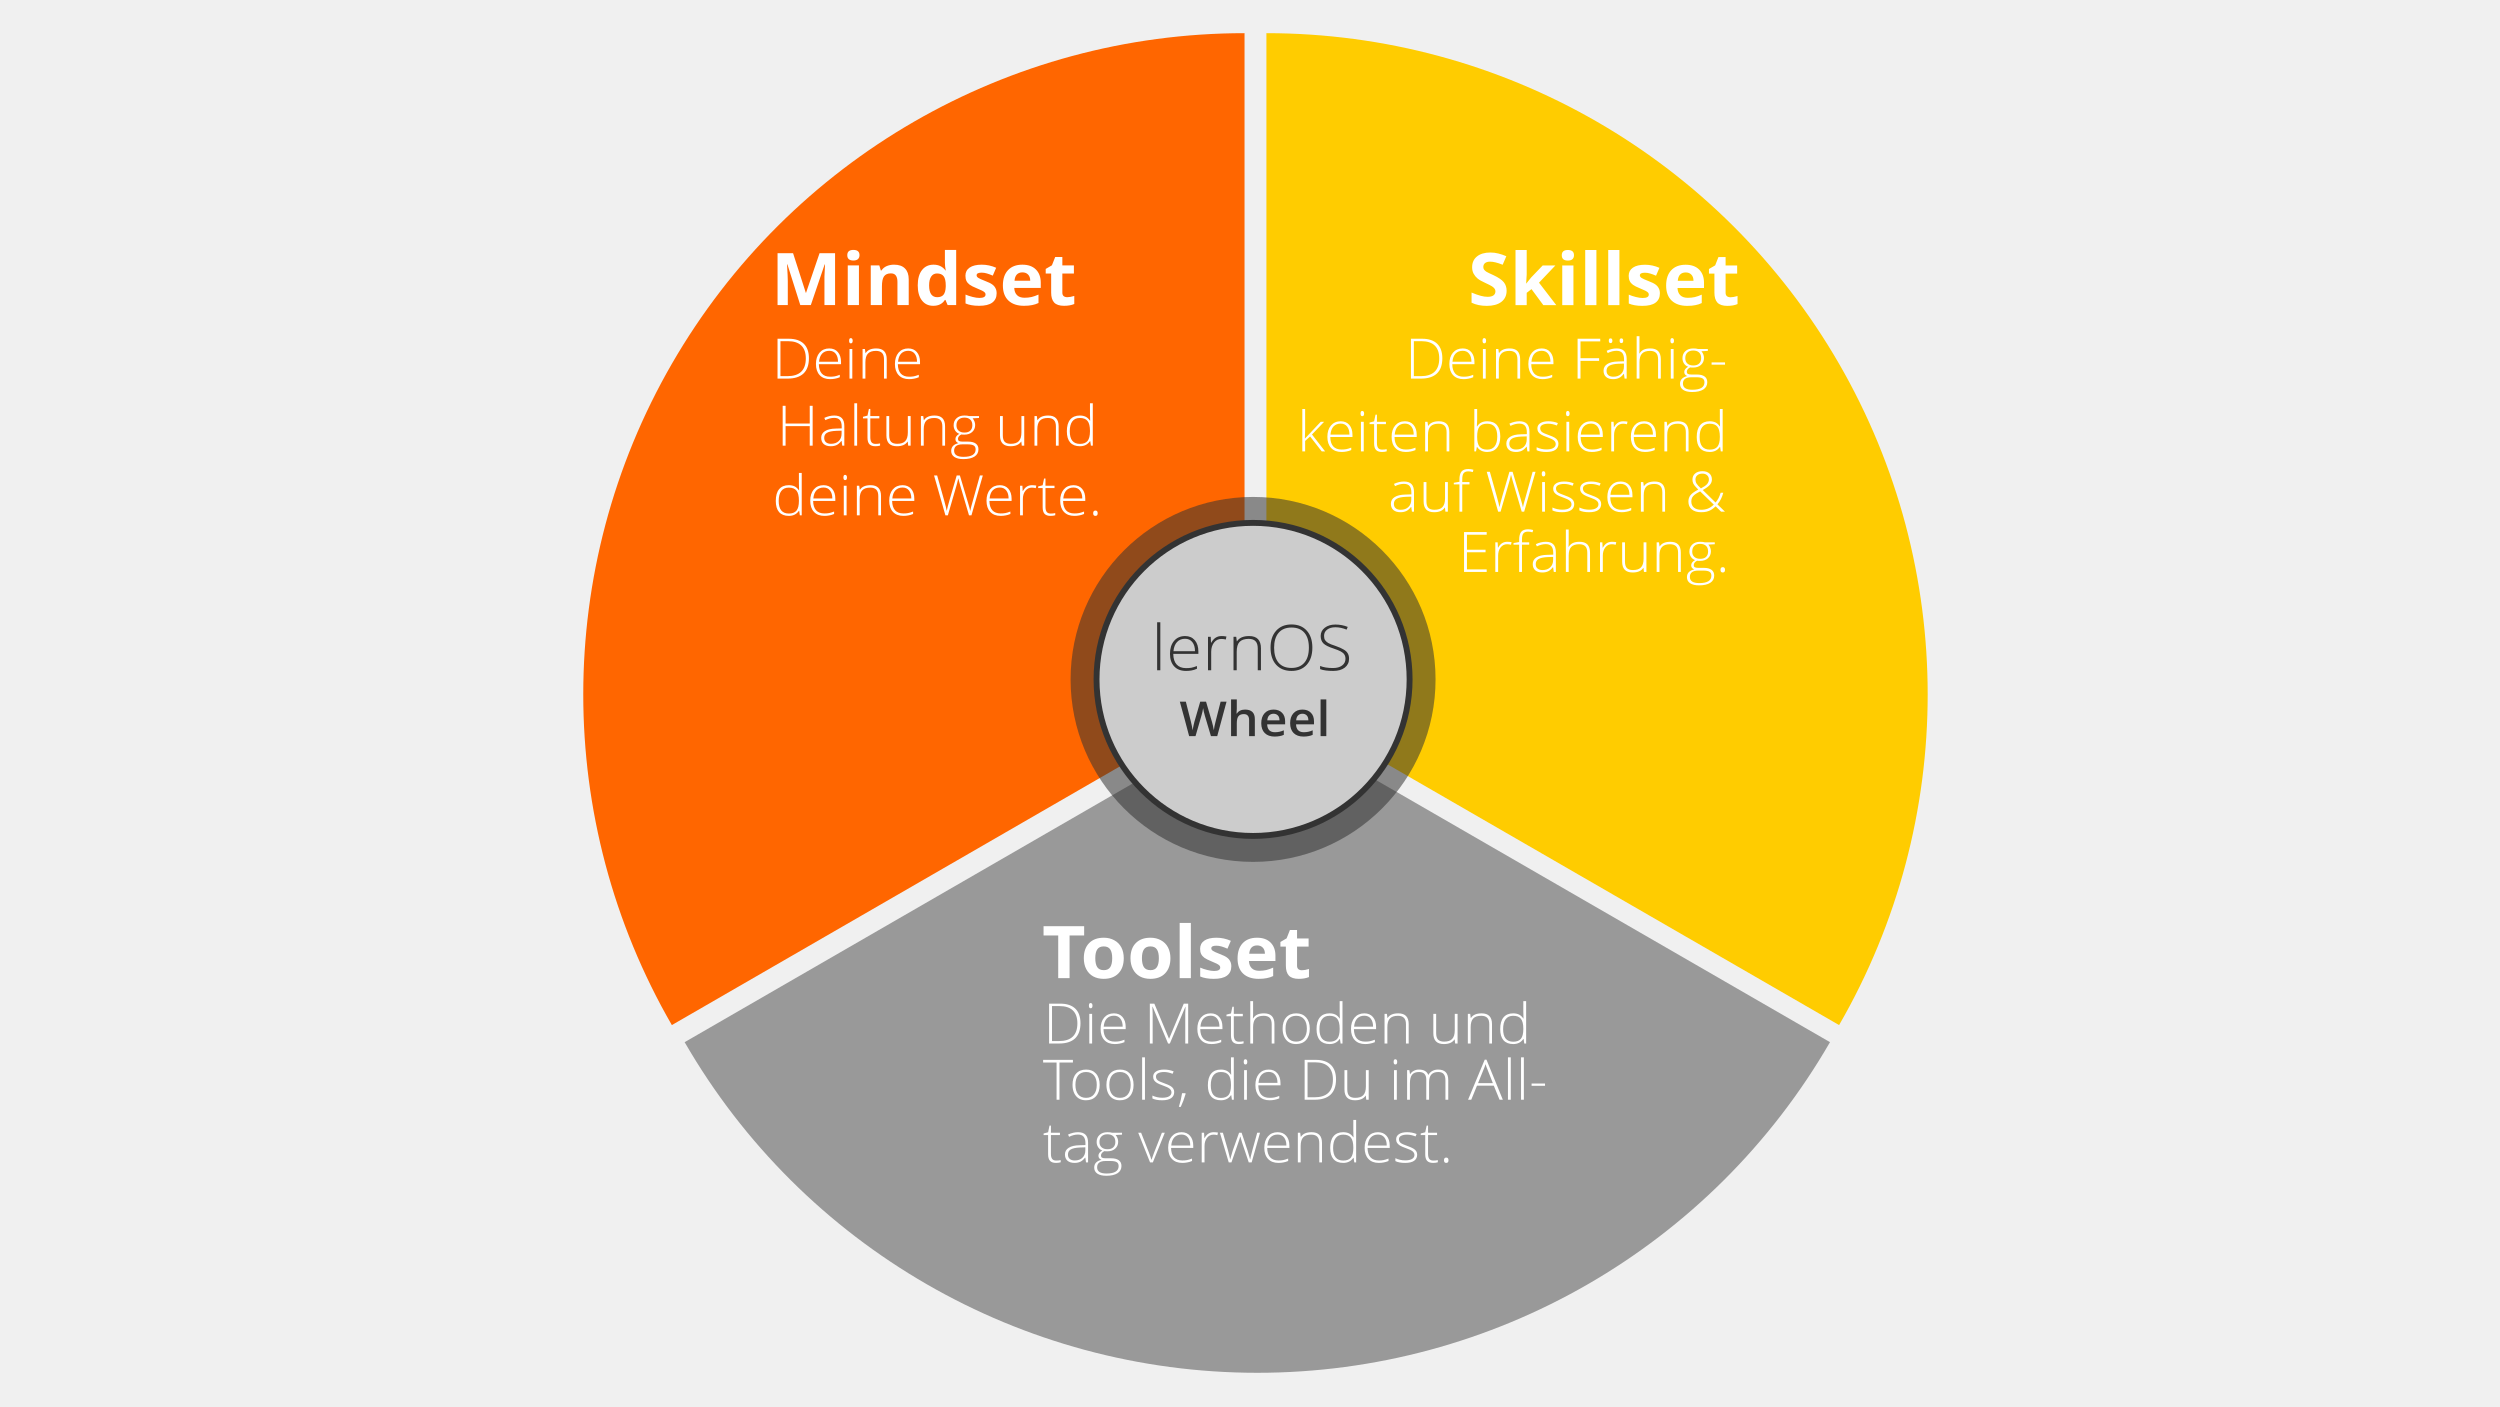
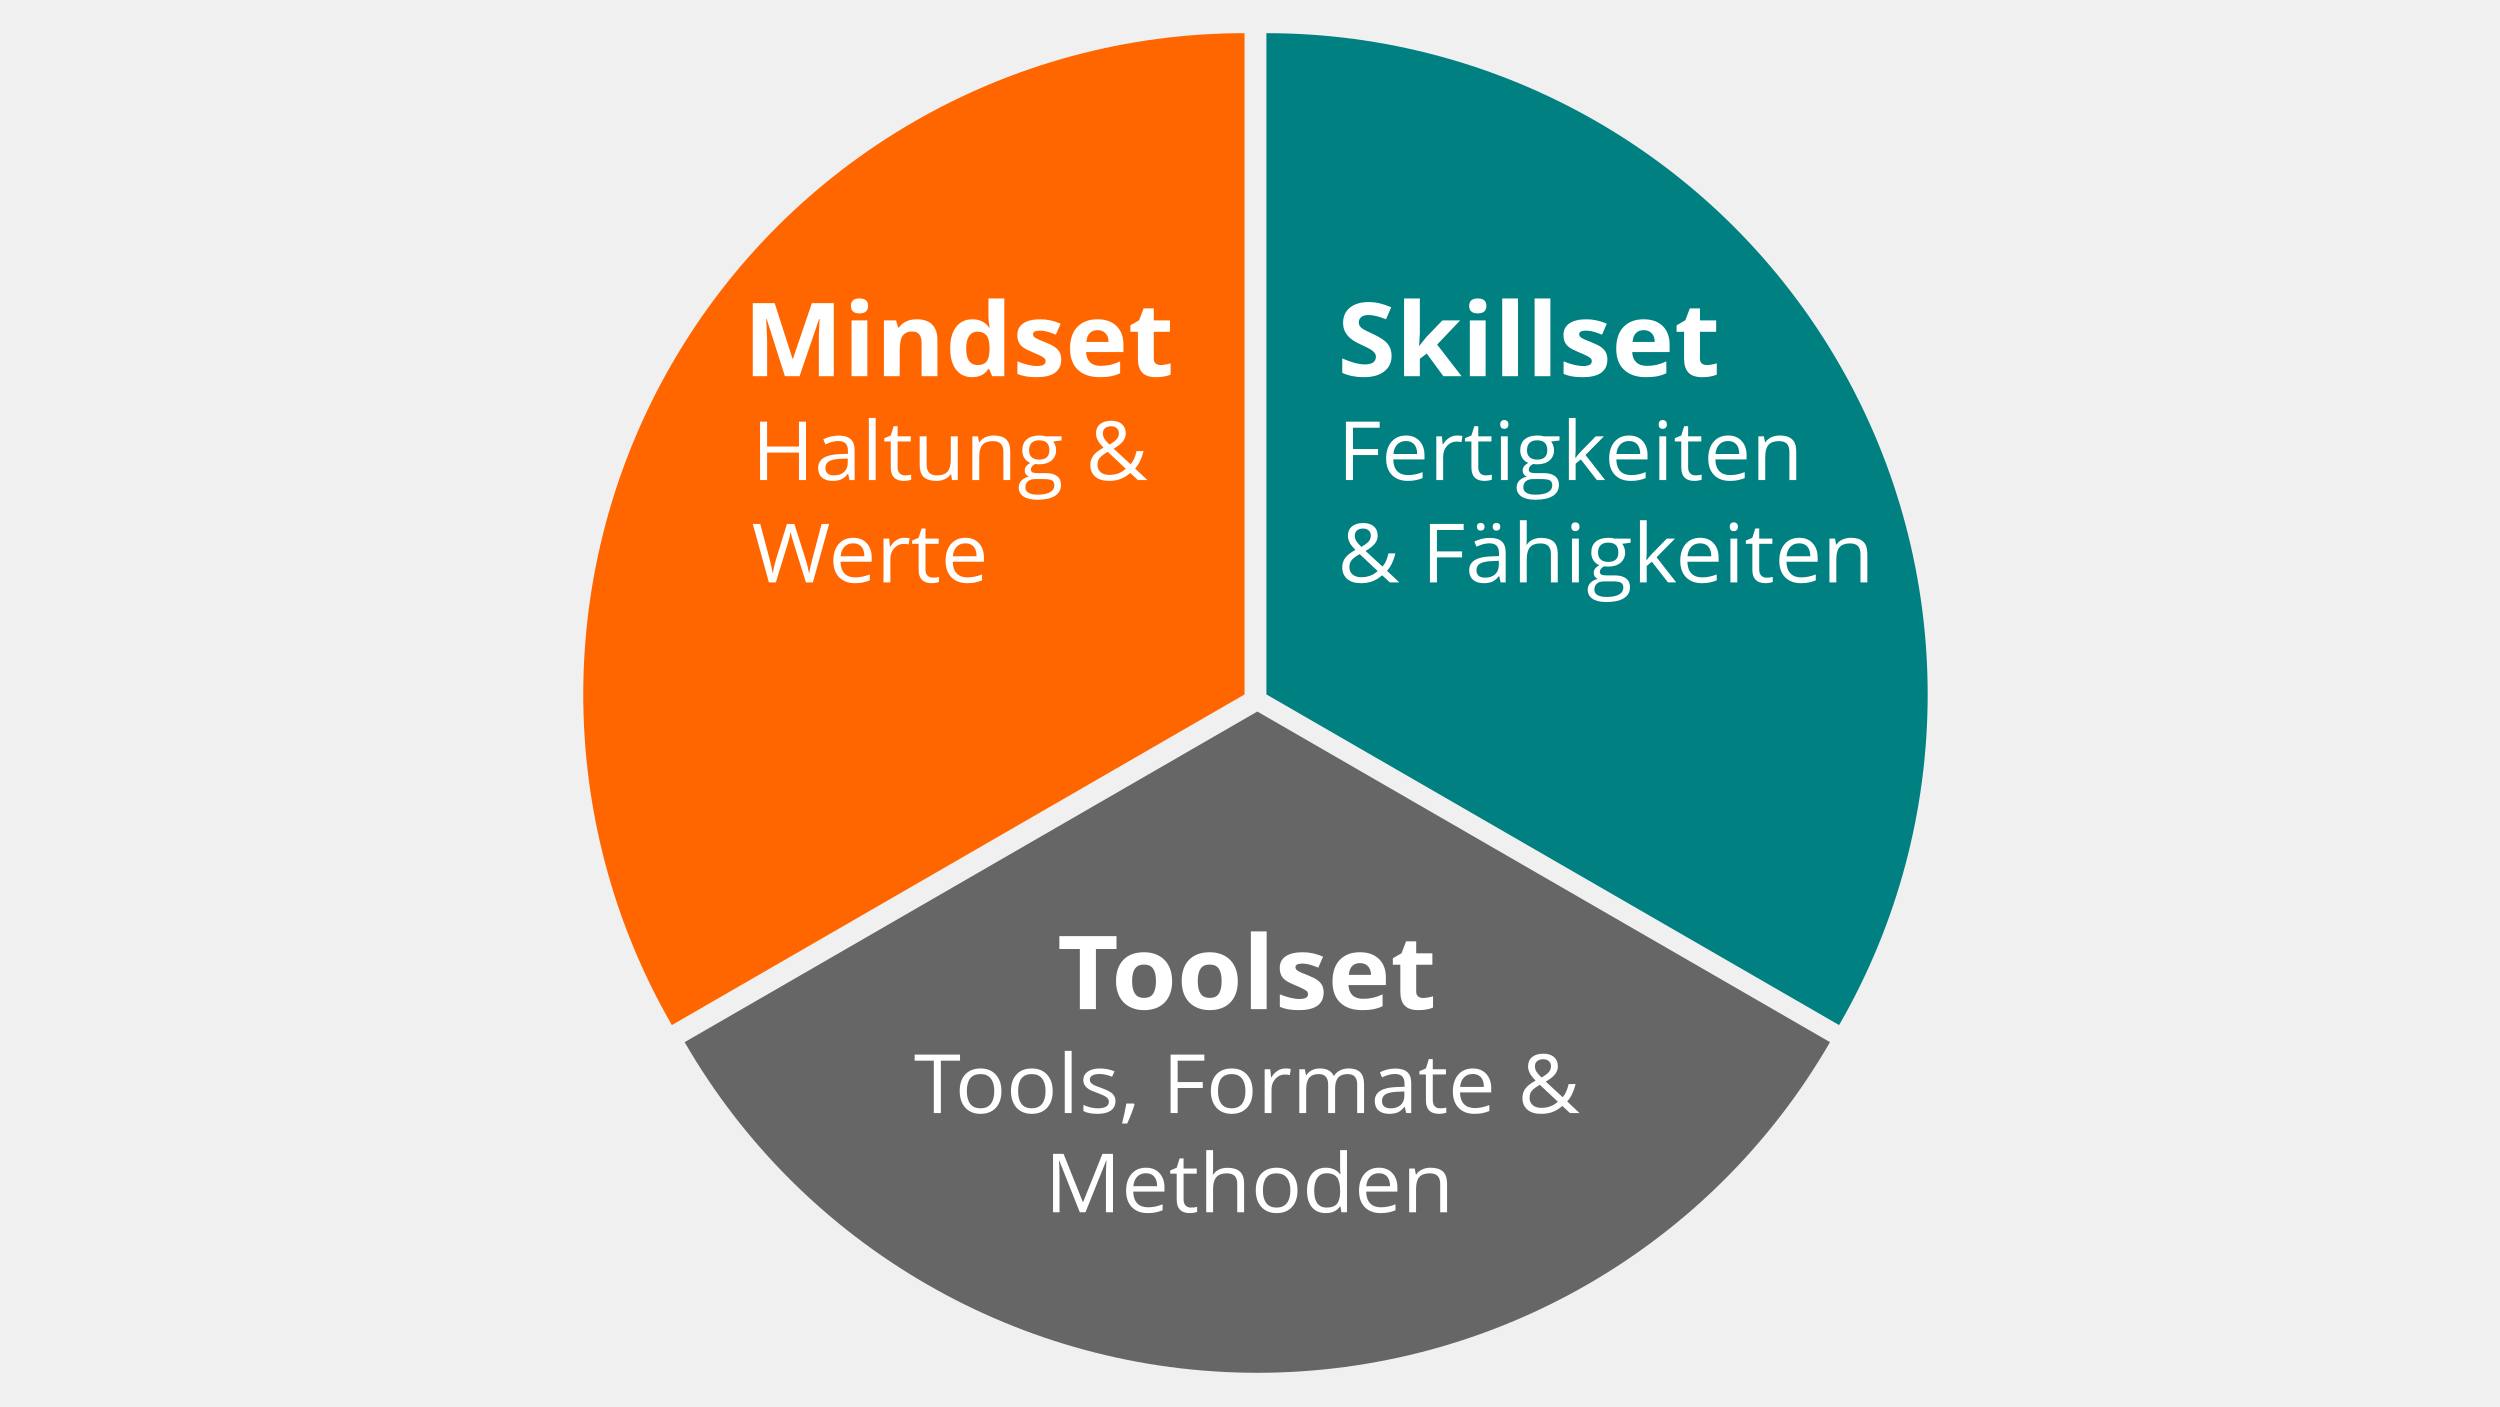
<svg xmlns="http://www.w3.org/2000/svg" width="1600" height="900" viewBox="0 0 423.333 238.125" version="1.1" id="svg311">
  <defs id="defs305">
    <marker orient="auto" refY="0.0" refX="0.0" id="DiamondLend" style="overflow:visible">
      <path id="path3225" d="M 0,-7.071 L -7.071,0 L 0,7.071 L 7.071,0 L 0,-7.071 z " style="fill-rule:evenodd;stroke:#000000;stroke-width:1pt;stroke-opacity:1;fill:#000000;fill-opacity:1" transform="scale(0.8) translate(-7,0)" />
    </marker>
    <marker orient="auto" refY="0.0" refX="0.0" id="marker3402" style="overflow:visible;">
      <path id="path3400" style="fill-rule:evenodd;stroke-width:0.625;stroke-linejoin:round;stroke:#000000;stroke-opacity:1;fill:#000000;fill-opacity:1" d="M 8.719,4.034 L -2.207,0.016 L 8.719,-4.002 C 6.973,-1.63 6.983,1.616 8.719,4.034 z " transform="scale(1.1) rotate(180) translate(1,0)" />
    </marker>
    <marker orient="auto" refY="0.0" refX="0.0" id="Arrow1Lstart" style="overflow:visible">
      <path id="path3128" d="M 0.0,0.0 L 5.0,-5.0 L -12.5,0.0 L 5.0,5.0 L 0.0,0.0 z " style="fill-rule:evenodd;stroke:#000000;stroke-width:1pt;stroke-opacity:1;fill:#000000;fill-opacity:1" transform="scale(0.8) translate(12.5,0)" />
    </marker>
    <marker orient="auto" refY="0.0" refX="0.0" id="Arrow1Lend" style="overflow:visible;">
      <path id="path3131" d="M 0.0,0.0 L 5.0,-5.0 L -12.5,0.0 L 5.0,5.0 L 0.0,0.0 z " style="fill-rule:evenodd;stroke:#000000;stroke-width:1pt;stroke-opacity:1;fill:#000000;fill-opacity:1" transform="scale(0.8) rotate(180) translate(12.5,0)" />
    </marker>
    <marker orient="auto" refY="0.0" refX="0.0" id="Arrow2Lstart" style="overflow:visible">
      <path id="path3146" style="fill-rule:evenodd;stroke-width:0.625;stroke-linejoin:round;stroke:#000000;stroke-opacity:1;fill:#000000;fill-opacity:1" d="M 8.719,4.034 L -2.207,0.016 L 8.719,-4.002 C 6.973,-1.63 6.983,1.616 8.719,4.034 z " transform="scale(1.1) translate(1,0)" />
    </marker>
    <marker orient="auto" refY="0.0" refX="0.0" id="Arrow2Lend" style="overflow:visible;">
      <path id="path3149" style="fill-rule:evenodd;stroke-width:0.625;stroke-linejoin:round;stroke:#000000;stroke-opacity:1;fill:#000000;fill-opacity:1" d="M 8.719,4.034 L -2.207,0.016 L 8.719,-4.002 C 6.973,-1.63 6.983,1.616 8.719,4.034 z " transform="scale(1.1) rotate(180) translate(1,0)" />
    </marker>
  </defs>
  <g id="layer1" transform="translate(0,-58.87497)">
-     <path style="opacity:1;fill:#999999;fill-opacity:1;stroke:none;stroke-width:0.285;stroke-linecap:butt;stroke-miterlimit:4;stroke-dasharray:none;stroke-dashoffset:0;stroke-opacity:1;paint-order:normal" id="path1348-9-6" d="M 309.878,235.348 A 111.976,111.976 0 0 1 212.904,291.335 111.976,111.976 0 0 1 115.931,235.348 l 96.974,-55.988 z" />
-     <path style="opacity:1;fill:#ffcc00;fill-opacity:1;stroke:none;stroke-width:0.285;stroke-linecap:butt;stroke-miterlimit:4;stroke-dasharray:none;stroke-dashoffset:0;stroke-opacity:1;paint-order:normal" id="path1348-9" d="m 214.445,64.491 a 111.976,111.976 0 0 1 96.974,55.988 111.976,111.976 0 0 1 0,111.976 l -96.974,-55.988 z" />
+     <path style="opacity:1;fill:#666666;fill-opacity:1;stroke:none;stroke-width:0.285;stroke-linecap:butt;stroke-miterlimit:4;stroke-dasharray:none;stroke-dashoffset:0;stroke-opacity:1;paint-order:normal" id="path1348-9-6" d="M 309.878,235.348 A 111.976,111.976 0 0 1 212.904,291.335 111.976,111.976 0 0 1 115.931,235.348 l 96.974,-55.988 z" />
+     <path style="opacity:1;fill:#008080;fill-opacity:1;stroke:none;stroke-width:0.285;stroke-linecap:butt;stroke-miterlimit:4;stroke-dasharray:none;stroke-dashoffset:0;stroke-opacity:1;paint-order:normal" id="path1348-9" d="m 214.445,64.491 a 111.976,111.976 0 0 1 96.974,55.988 111.976,111.976 0 0 1 0,111.976 l -96.974,-55.988 z" />
    <path style="opacity:1;fill:#ff6600;fill-opacity:1;stroke:none;stroke-width:0.285;stroke-linecap:butt;stroke-miterlimit:4;stroke-dasharray:none;stroke-dashoffset:0;stroke-opacity:1;paint-order:normal" id="path1348" d="m 113.767,232.455 a 111.976,111.976 0 0 1 0,-111.976 111.976,111.976 0 0 1 96.974,-55.988 l 0,111.976 z" />
-     <text id="text854-4-0-2" y="112.577" x="128.157" style="font-style:normal;font-variant:normal;font-weight:bold;font-stretch:normal;font-size:12.529px;line-height:1.25;font-family:'Open Sans';-inkscape-font-specification:'Open Sans, Bold';font-variant-ligatures:normal;font-variant-caps:normal;font-variant-numeric:normal;font-feature-settings:normal;text-align:start;letter-spacing:0px;word-spacing:0px;writing-mode:lr-tb;text-anchor:start;fill:#ffffff;fill-opacity:1;stroke:none;stroke-width:0.234;" xml:space="preserve" transform="scale(1.018442,0.9818923)">
-       <tspan style="font-style:normal;font-variant:normal;font-weight:bold;font-stretch:normal;font-size:12.529px;font-family:'Open Sans';-inkscape-font-specification:'Open Sans, Bold';font-variant-ligatures:normal;font-variant-caps:normal;font-variant-numeric:normal;font-feature-settings:normal;text-align:start;writing-mode:lr-tb;text-anchor:start;stroke-width:0.234;fill:#ffffff;" y="112.577" x="128.157" id="tspan852-1-1-0">Mindset</tspan>
+     <text id="text854-4-0-2" y="124.837" x="123.581" style="font-style:normal;font-variant:normal;font-weight:bold;font-stretch:normal;font-size:17.639px;line-height:1.25;font-family:'Open Sans';-inkscape-font-specification:'Open Sans, Bold';font-variant-ligatures:normal;font-variant-caps:normal;font-variant-numeric:normal;font-variant-east-asian:normal;text-align:start;letter-spacing:0px;word-spacing:0px;writing-mode:lr-tb;text-anchor:start;fill:#ffffff;fill-opacity:1;stroke:none;stroke-width:0.234" xml:space="preserve" transform="scale(1.018442,0.9818923)">
+       <tspan style="font-style:normal;font-variant:normal;font-weight:bold;font-stretch:normal;font-size:17.639px;font-family:'Open Sans';-inkscape-font-specification:'Open Sans, Bold';font-variant-ligatures:normal;font-variant-caps:normal;font-variant-numeric:normal;font-variant-east-asian:normal;text-align:start;writing-mode:lr-tb;text-anchor:start;fill:#ffffff;stroke-width:0.234" y="124.837" x="123.581" id="tspan852-1-1-0">Mindset</tspan>
    </text>
    <g id="layer2" transform="matrix(0.3684299,0,0,0.3684299,-58.94856,-85.35036)" />
-     <flowRoot xml:space="preserve" id="flowRoot1404" style="fill:black;fill-opacity:1;stroke:none;font-family:sans-serif;font-style:normal;font-weight:normal;font-size:40px;line-height:1.25;letter-spacing:0px;word-spacing:0px">
+     <flowRoot xml:space="preserve" id="flowRoot1404" style="font-style:normal;font-weight:normal;font-size:40px;line-height:1.25;font-family:sans-serif;letter-spacing:0px;word-spacing:0px;fill:#000000;fill-opacity:1;stroke:none">
      <flowRegion id="flowRegion1406">
        <rect id="rect1408" width="21.429" height="168.571" x="542.857" y="-331.429" />
      </flowRegion>
      <flowPara id="flowPara1410" />
    </flowRoot>
-     <text id="text854-4-0-2-1" y="125.255" x="128.31" style="font-style:normal;font-variant:normal;font-weight:bold;font-stretch:normal;font-size:9.623px;line-height:1.25;font-family:'Open Sans';-inkscape-font-specification:'Open Sans, Bold';font-variant-ligatures:normal;font-variant-caps:normal;font-variant-numeric:normal;font-feature-settings:normal;text-align:start;letter-spacing:0px;word-spacing:0px;writing-mode:lr-tb;text-anchor:start;fill:#ffffff;fill-opacity:1;stroke:none;stroke-width:0.18" xml:space="preserve" transform="scale(1.018442,0.9818923)">
-       <tspan style="font-style:normal;font-variant:normal;font-weight:300;font-stretch:normal;font-size:9.623px;font-family:'Open Sans';-inkscape-font-specification:'Open Sans, Light';font-variant-ligatures:normal;font-variant-caps:normal;font-variant-numeric:normal;font-feature-settings:normal;text-align:start;writing-mode:lr-tb;text-anchor:start;fill:#ffffff;stroke-width:0.18" y="125.255" x="128.31" id="tspan852-1-1-0-1">Deine</tspan>
+     <text id="text854-4-0-2-1-7" y="142.755" x="124.98" style="font-style:normal;font-variant:normal;font-weight:normal;font-stretch:normal;font-size:14.111px;line-height:1.25;font-family:'Open Sans';-inkscape-font-specification:'Open Sans, Normal';font-variant-ligatures:normal;font-variant-caps:normal;font-variant-numeric:normal;font-variant-east-asian:normal;text-align:start;letter-spacing:0px;word-spacing:0px;writing-mode:lr-tb;text-anchor:start;fill:#ffffff;fill-opacity:1;stroke:none;stroke-width:0.18" xml:space="preserve" transform="scale(1.018442,0.9818923)">
+       <tspan style="font-style:normal;font-variant:normal;font-weight:normal;font-stretch:normal;font-size:14.111px;font-family:'Open Sans';-inkscape-font-specification:'Open Sans, Normal';font-variant-ligatures:normal;font-variant-caps:normal;font-variant-numeric:normal;font-variant-east-asian:normal;text-align:start;writing-mode:lr-tb;text-anchor:start;fill:#ffffff;stroke-width:0.18" y="142.755" x="124.98" id="tspan852-1-1-0-1-9">Haltung &amp;</tspan>
+       <tspan style="font-style:normal;font-variant:normal;font-weight:normal;font-stretch:normal;font-size:14.111px;font-family:'Open Sans';-inkscape-font-specification:'Open Sans, Normal';font-variant-ligatures:normal;font-variant-caps:normal;font-variant-numeric:normal;font-variant-east-asian:normal;text-align:start;writing-mode:lr-tb;text-anchor:start;fill:#ffffff;stroke-width:0.18" y="160.394" x="124.98" id="tspan70">Werte</tspan>
    </text>
-     <text id="text854-4-0-2-1-7" y="136.823" x="129.165" style="font-style:normal;font-variant:normal;font-weight:bold;font-stretch:normal;font-size:9.623px;line-height:1.25;font-family:'Open Sans';-inkscape-font-specification:'Open Sans, Bold';font-variant-ligatures:normal;font-variant-caps:normal;font-variant-numeric:normal;font-feature-settings:normal;text-align:start;letter-spacing:0px;word-spacing:0px;writing-mode:lr-tb;text-anchor:start;fill:#ffffff;fill-opacity:1;stroke:none;stroke-width:0.18" xml:space="preserve" transform="scale(1.018442,0.9818923)">
-       <tspan style="font-style:normal;font-variant:normal;font-weight:300;font-stretch:normal;font-size:9.623px;font-family:'Open Sans';-inkscape-font-specification:'Open Sans, Light';font-variant-ligatures:normal;font-variant-caps:normal;font-variant-numeric:normal;font-feature-settings:normal;text-align:start;writing-mode:lr-tb;text-anchor:start;fill:#ffffff;stroke-width:0.18" y="136.823" x="129.165" id="tspan852-1-1-0-1-9">Haltung und</tspan>
+     <text id="text854-4-0-2-4" y="124.837" x="222.358" style="font-style:normal;font-variant:normal;font-weight:bold;font-stretch:normal;font-size:17.639px;line-height:1.25;font-family:'Open Sans';-inkscape-font-specification:'Open Sans, Bold';font-variant-ligatures:normal;font-variant-caps:normal;font-variant-numeric:normal;font-variant-east-asian:normal;text-align:start;letter-spacing:0px;word-spacing:0px;writing-mode:lr-tb;text-anchor:start;fill:#ffffff;fill-opacity:1;stroke:none;stroke-width:0.234" xml:space="preserve" transform="scale(1.018442,0.9818923)">
+       <tspan style="font-style:normal;font-variant:normal;font-weight:bold;font-stretch:normal;font-size:17.639px;font-family:'Open Sans';-inkscape-font-specification:'Open Sans, Bold';font-variant-ligatures:normal;font-variant-caps:normal;font-variant-numeric:normal;font-variant-east-asian:normal;text-align:start;writing-mode:lr-tb;text-anchor:start;fill:#ffffff;stroke-width:0.234" y="124.837" x="222.358" id="tspan852-1-1-0-3">Skillset</tspan>
    </text>
-     <text id="text854-4-0-2-1-7-0" y="148.835" x="128.427" style="font-style:normal;font-variant:normal;font-weight:bold;font-stretch:normal;font-size:9.623px;line-height:1.25;font-family:'Open Sans';-inkscape-font-specification:'Open Sans, Bold';font-variant-ligatures:normal;font-variant-caps:normal;font-variant-numeric:normal;font-feature-settings:normal;text-align:start;letter-spacing:0px;word-spacing:0px;writing-mode:lr-tb;text-anchor:start;fill:#ffffff;fill-opacity:1;stroke:none;stroke-width:0.18" xml:space="preserve" transform="scale(1.018442,0.9818923)">
-       <tspan style="font-style:normal;font-variant:normal;font-weight:300;font-stretch:normal;font-size:9.623px;font-family:'Open Sans';-inkscape-font-specification:'Open Sans, Light';font-variant-ligatures:normal;font-variant-caps:normal;font-variant-numeric:normal;font-feature-settings:normal;text-align:start;writing-mode:lr-tb;text-anchor:start;fill:#ffffff;stroke-width:0.18" y="148.835" x="128.427" id="tspan852-1-1-0-1-9-1">deine Werte.</tspan>
+     <text id="text854-4-0-2-1-2" y="142.755" x="222.389" style="font-style:normal;font-variant:normal;font-weight:normal;font-stretch:normal;font-size:14.111px;line-height:1.25;font-family:'Open Sans';-inkscape-font-specification:'Open Sans, Normal';font-variant-ligatures:normal;font-variant-caps:normal;font-variant-numeric:normal;font-variant-east-asian:normal;text-align:start;letter-spacing:0px;word-spacing:0px;writing-mode:lr-tb;text-anchor:start;fill:#ffffff;fill-opacity:1;stroke:none;stroke-width:0.18" xml:space="preserve" transform="scale(1.018442,0.9818923)">
+       <tspan style="font-style:normal;font-variant:normal;font-weight:normal;font-stretch:normal;font-size:14.111px;font-family:'Open Sans';-inkscape-font-specification:'Open Sans, Normal';font-variant-ligatures:normal;font-variant-caps:normal;font-variant-numeric:normal;font-variant-east-asian:normal;text-align:start;writing-mode:lr-tb;text-anchor:start;fill:#ffffff;stroke-width:0.18" y="142.755" x="222.389" id="tspan852-1-1-0-1-5">Fertigkeiten</tspan>
+       <tspan style="font-style:normal;font-variant:normal;font-weight:normal;font-stretch:normal;font-size:14.111px;font-family:'Open Sans';-inkscape-font-specification:'Open Sans, Normal';font-variant-ligatures:normal;font-variant-caps:normal;font-variant-numeric:normal;font-variant-east-asian:normal;text-align:start;writing-mode:lr-tb;text-anchor:start;fill:#ffffff;stroke-width:0.18" y="160.394" x="222.389" id="tspan72">&amp; Fähigkeiten</tspan>
    </text>
-     <text id="text854-4-0-2-4" y="112.585" x="244.092" style="font-style:normal;font-variant:normal;font-weight:bold;font-stretch:normal;font-size:12.529px;line-height:1.25;font-family:'Open Sans';-inkscape-font-specification:'Open Sans, Bold';font-variant-ligatures:normal;font-variant-caps:normal;font-variant-numeric:normal;font-feature-settings:normal;text-align:start;letter-spacing:0px;word-spacing:0px;writing-mode:lr-tb;text-anchor:start;fill:#ffffff;fill-opacity:1;stroke:none;stroke-width:0.234;" xml:space="preserve" transform="scale(1.018442,0.9818923)">
-       <tspan style="font-style:normal;font-variant:normal;font-weight:bold;font-stretch:normal;font-size:12.529px;font-family:'Open Sans';-inkscape-font-specification:'Open Sans, Bold';font-variant-ligatures:normal;font-variant-caps:normal;font-variant-numeric:normal;font-feature-settings:normal;text-align:start;writing-mode:lr-tb;text-anchor:start;stroke-width:0.234;fill:#ffffff;" y="112.585" x="244.092" id="tspan852-1-1-0-3">Skillset</tspan>
+     <text id="text854-4-0-2-1-2-7-2-7" y="251.912" x="151.951" style="font-style:normal;font-variant:normal;font-weight:normal;font-stretch:normal;font-size:14.111px;line-height:1.25;font-family:'Open Sans';-inkscape-font-specification:'Open Sans, Normal';font-variant-ligatures:normal;font-variant-caps:normal;font-variant-numeric:normal;font-variant-east-asian:normal;text-align:start;letter-spacing:0px;word-spacing:0px;writing-mode:lr-tb;text-anchor:start;fill:#ffffff;fill-opacity:1;stroke:none;stroke-width:0.18" xml:space="preserve" transform="scale(1.018442,0.9818923)">
+       <tspan style="font-style:normal;font-variant:normal;font-weight:normal;font-stretch:normal;font-size:14.111px;font-family:'Open Sans';-inkscape-font-specification:'Open Sans, Normal';font-variant-ligatures:normal;font-variant-caps:normal;font-variant-numeric:normal;font-variant-east-asian:normal;text-align:start;writing-mode:lr-tb;text-anchor:start;fill:#ffffff;stroke-width:0.18" y="251.912" x="151.951" id="tspan852-1-1-0-1-5-7-7-9">Tools, Formate &amp;</tspan>
+       <tspan style="font-style:normal;font-variant:normal;font-weight:normal;font-stretch:normal;font-size:14.111px;font-family:'Open Sans';-inkscape-font-specification:'Open Sans, Normal';font-variant-ligatures:normal;font-variant-caps:normal;font-variant-numeric:normal;font-variant-east-asian:normal;text-align:start;writing-mode:lr-tb;text-anchor:start;fill:#ffffff;stroke-width:0.18" y="269.55" x="151.951" id="tspan74" />
    </text>
-     <text id="text854-4-0-2-1-2" y="125.255" x="233.625" style="font-style:normal;font-variant:normal;font-weight:bold;font-stretch:normal;font-size:9.623px;line-height:1.25;font-family:'Open Sans';-inkscape-font-specification:'Open Sans, Bold';font-variant-ligatures:normal;font-variant-caps:normal;font-variant-numeric:normal;font-feature-settings:normal;text-align:start;letter-spacing:0px;word-spacing:0px;writing-mode:lr-tb;text-anchor:start;fill:#ffffff;fill-opacity:1;stroke:none;stroke-width:0.18" xml:space="preserve" transform="scale(1.018442,0.9818923)">
-       <tspan style="font-style:normal;font-variant:normal;font-weight:300;font-stretch:normal;font-size:9.623px;font-family:'Open Sans';-inkscape-font-specification:'Open Sans, Light';font-variant-ligatures:normal;font-variant-caps:normal;font-variant-numeric:normal;font-feature-settings:normal;text-align:start;writing-mode:lr-tb;text-anchor:start;fill:#ffffff;stroke-width:0.18" y="125.255" x="233.625" id="tspan852-1-1-0-1-5">Deine Fähig-</tspan>
+     <text id="text854-4-0-2-4-6" y="233.993" x="175.777" style="font-style:normal;font-variant:normal;font-weight:bold;font-stretch:normal;font-size:17.639px;line-height:1.25;font-family:'Open Sans';-inkscape-font-specification:'Open Sans, Bold';font-variant-ligatures:normal;font-variant-caps:normal;font-variant-numeric:normal;font-variant-east-asian:normal;text-align:start;letter-spacing:0px;word-spacing:0px;writing-mode:lr-tb;text-anchor:start;fill:#ffffff;fill-opacity:1;stroke:none;stroke-width:0.234" xml:space="preserve" transform="scale(1.018442,0.9818923)">
+       <tspan style="font-style:normal;font-variant:normal;font-weight:bold;font-stretch:normal;font-size:17.639px;font-family:'Open Sans';-inkscape-font-specification:'Open Sans, Bold';font-variant-ligatures:normal;font-variant-caps:normal;font-variant-numeric:normal;font-variant-east-asian:normal;text-align:start;writing-mode:lr-tb;text-anchor:start;fill:#ffffff;stroke-width:0.234" y="233.993" x="175.777" id="tspan852-1-1-0-3-4">Toolset</tspan>
    </text>
-     <text id="text854-4-0-2-1-2-7" y="137.813" x="215.671" style="font-style:normal;font-variant:normal;font-weight:bold;font-stretch:normal;font-size:9.623px;line-height:1.25;font-family:'Open Sans';-inkscape-font-specification:'Open Sans, Bold';font-variant-ligatures:normal;font-variant-caps:normal;font-variant-numeric:normal;font-feature-settings:normal;text-align:start;letter-spacing:0px;word-spacing:0px;writing-mode:lr-tb;text-anchor:start;fill:#ffffff;fill-opacity:1;stroke:none;stroke-width:0.18" xml:space="preserve" transform="scale(1.018442,0.9818923)">
-       <tspan style="font-style:normal;font-variant:normal;font-weight:300;font-stretch:normal;font-size:9.623px;font-family:'Open Sans';-inkscape-font-specification:'Open Sans, Light';font-variant-ligatures:normal;font-variant-caps:normal;font-variant-numeric:normal;font-feature-settings:normal;text-align:start;writing-mode:lr-tb;text-anchor:start;fill:#ffffff;stroke-width:0.18" y="137.813" x="215.671" id="tspan852-1-1-0-1-5-7">keiten basierend</tspan>
+     <text id="text854-4-0-2-1-2-7-2-7-6" y="269.03" x="173.696" style="font-style:normal;font-variant:normal;font-weight:normal;font-stretch:normal;font-size:14.111px;line-height:1.25;font-family:'Open Sans';-inkscape-font-specification:'Open Sans, Normal';font-variant-ligatures:normal;font-variant-caps:normal;font-variant-numeric:normal;font-variant-east-asian:normal;text-align:start;letter-spacing:0px;word-spacing:0px;writing-mode:lr-tb;text-anchor:start;fill:#ffffff;fill-opacity:1;stroke:none;stroke-width:0.18" xml:space="preserve" transform="scale(1.018442,0.9818923)">
+       <tspan style="font-style:normal;font-variant:normal;font-weight:normal;font-stretch:normal;font-size:14.111px;font-family:'Open Sans';-inkscape-font-specification:'Open Sans, Normal';font-variant-ligatures:normal;font-variant-caps:normal;font-variant-numeric:normal;font-variant-east-asian:normal;text-align:start;writing-mode:lr-tb;text-anchor:start;fill:#ffffff;stroke-width:0.18" y="269.03" x="173.696" id="tspan74-4">Methoden</tspan>
    </text>
-     <text id="text854-4-0-2-1-2-7-2" y="148.205" x="230.806" style="font-style:normal;font-variant:normal;font-weight:bold;font-stretch:normal;font-size:9.623px;line-height:1.25;font-family:'Open Sans';-inkscape-font-specification:'Open Sans, Bold';font-variant-ligatures:normal;font-variant-caps:normal;font-variant-numeric:normal;font-feature-settings:normal;text-align:start;letter-spacing:0px;word-spacing:0px;writing-mode:lr-tb;text-anchor:start;fill:#ffffff;fill-opacity:1;stroke:none;stroke-width:0.18" xml:space="preserve" transform="scale(1.018442,0.9818923)">
-       <tspan style="font-style:normal;font-variant:normal;font-weight:300;font-stretch:normal;font-size:9.623px;font-family:'Open Sans';-inkscape-font-specification:'Open Sans, Light';font-variant-ligatures:normal;font-variant-caps:normal;font-variant-numeric:normal;font-feature-settings:normal;text-align:start;writing-mode:lr-tb;text-anchor:start;fill:#ffffff;stroke-width:0.18" y="148.205" x="230.806" id="tspan852-1-1-0-1-5-7-7">auf Wissen &amp;</tspan>
-     </text>
-     <text id="text854-4-0-2-1-2-7-2-7" y="239.921" x="173.461" style="font-style:normal;font-variant:normal;font-weight:bold;font-stretch:normal;font-size:9.623px;line-height:1.25;font-family:'Open Sans';-inkscape-font-specification:'Open Sans, Bold';font-variant-ligatures:normal;font-variant-caps:normal;font-variant-numeric:normal;font-feature-settings:normal;text-align:start;letter-spacing:0px;word-spacing:0px;writing-mode:lr-tb;text-anchor:start;fill:#ffffff;fill-opacity:1;stroke:none;stroke-width:0.18" xml:space="preserve" transform="scale(1.018442,0.9818923)">
-       <tspan style="font-style:normal;font-variant:normal;font-weight:300;font-stretch:normal;font-size:9.623px;font-family:'Open Sans';-inkscape-font-specification:'Open Sans, Light';font-variant-ligatures:normal;font-variant-caps:normal;font-variant-numeric:normal;font-feature-settings:normal;text-align:start;writing-mode:lr-tb;text-anchor:start;fill:#ffffff;stroke-width:0.18" y="239.921" x="173.461" id="tspan852-1-1-0-1-5-7-7-9">Die Methoden und</tspan>
-     </text>
-     <text id="text854-4-0-2-4-6" y="228.646" x="173.258" style="font-style:normal;font-variant:normal;font-weight:bold;font-stretch:normal;font-size:12.529px;line-height:1.25;font-family:'Open Sans';-inkscape-font-specification:'Open Sans, Bold';font-variant-ligatures:normal;font-variant-caps:normal;font-variant-numeric:normal;font-feature-settings:normal;text-align:start;letter-spacing:0px;word-spacing:0px;writing-mode:lr-tb;text-anchor:start;fill:#ffffff;fill-opacity:1;stroke:none;stroke-width:0.234;" xml:space="preserve" transform="scale(1.018442,0.9818923)">
-       <tspan style="font-style:normal;font-variant:normal;font-weight:bold;font-stretch:normal;font-size:12.529px;font-family:'Open Sans';-inkscape-font-specification:'Open Sans, Bold';font-variant-ligatures:normal;font-variant-caps:normal;font-variant-numeric:normal;font-feature-settings:normal;text-align:start;writing-mode:lr-tb;text-anchor:start;stroke-width:0.234;fill:#ffffff;" y="228.646" x="173.258" id="tspan852-1-1-0-3-4">Toolset</tspan>
-     </text>
-     <text id="text854-4-0-2-1-2-7-2-7-6" y="158.597" x="242.455" style="font-style:normal;font-variant:normal;font-weight:bold;font-stretch:normal;font-size:9.623px;line-height:1.25;font-family:'Open Sans';-inkscape-font-specification:'Open Sans, Bold';font-variant-ligatures:normal;font-variant-caps:normal;font-variant-numeric:normal;font-feature-settings:normal;text-align:start;letter-spacing:0px;word-spacing:0px;writing-mode:lr-tb;text-anchor:start;fill:#ffffff;fill-opacity:1;stroke:none;stroke-width:0.18" xml:space="preserve" transform="scale(1.018442,0.9818923)">
-       <tspan style="font-style:normal;font-variant:normal;font-weight:300;font-stretch:normal;font-size:9.623px;font-family:'Open Sans';-inkscape-font-specification:'Open Sans, Light';font-variant-ligatures:normal;font-variant-caps:normal;font-variant-numeric:normal;font-feature-settings:normal;text-align:start;writing-mode:lr-tb;text-anchor:start;fill:#ffffff;stroke-width:0.18" y="158.597" x="242.455" id="tspan852-1-1-0-1-5-7-7-9-5">Erfahrung.</tspan>
-     </text>
-     <text id="text854-4-0-2-1-2-7-2-7-1" y="249.616" x="173.391" style="font-style:normal;font-variant:normal;font-weight:bold;font-stretch:normal;font-size:9.623px;line-height:1.25;font-family:'Open Sans';-inkscape-font-specification:'Open Sans, Bold';font-variant-ligatures:normal;font-variant-caps:normal;font-variant-numeric:normal;font-feature-settings:normal;text-align:start;letter-spacing:0px;word-spacing:0px;writing-mode:lr-tb;text-anchor:start;fill:#ffffff;fill-opacity:1;stroke:none;stroke-width:0.18" xml:space="preserve" transform="scale(1.018442,0.9818923)">
-       <tspan style="font-style:normal;font-variant:normal;font-weight:300;font-stretch:normal;font-size:9.623px;font-family:'Open Sans';-inkscape-font-specification:'Open Sans, Light';font-variant-ligatures:normal;font-variant-caps:normal;font-variant-numeric:normal;font-feature-settings:normal;text-align:start;writing-mode:lr-tb;text-anchor:start;fill:#ffffff;stroke-width:0.18" y="249.616" x="173.391" id="tspan852-1-1-0-1-5-7-7-9-57">Tools, die Du im All-</tspan>
-     </text>
-     <text id="text854-4-0-2-1-2-7-2-7-1-1" y="260.419" x="173.391" style="font-style:normal;font-variant:normal;font-weight:bold;font-stretch:normal;font-size:9.623px;line-height:1.25;font-family:'Open Sans';-inkscape-font-specification:'Open Sans, Bold';font-variant-ligatures:normal;font-variant-caps:normal;font-variant-numeric:normal;font-feature-settings:normal;text-align:start;letter-spacing:0px;word-spacing:0px;writing-mode:lr-tb;text-anchor:start;fill:#ffffff;fill-opacity:1;stroke:none;stroke-width:0.18" xml:space="preserve" transform="scale(1.018442,0.9818923)">
-       <tspan style="font-style:normal;font-variant:normal;font-weight:300;font-stretch:normal;font-size:9.623px;font-family:'Open Sans';-inkscape-font-specification:'Open Sans, Light';font-variant-ligatures:normal;font-variant-caps:normal;font-variant-numeric:normal;font-feature-settings:normal;text-align:start;writing-mode:lr-tb;text-anchor:start;fill:#ffffff;stroke-width:0.18" y="260.419" x="173.391" id="tspan852-1-1-0-1-5-7-7-9-57-2">tag verwendest.</tspan>
-     </text>
-     <g id="g1441" transform="translate(25.13542,-26.36384)">
-       <circle r="30.9" cy="200.285" cx="187.051" id="path1386-9" style="opacity:1;fill:#333333;fill-opacity:0.541;stroke:#333333;stroke-width:0;stroke-linecap:butt;stroke-miterlimit:4;stroke-dasharray:none;stroke-dashoffset:0;stroke-opacity:1;paint-order:normal" />
-       <g transform="translate(0,-0.3779907)" id="g1431">
-         <circle style="opacity:1;fill:#cccccc;fill-opacity:1;stroke:#333333;stroke-width:1;stroke-linecap:butt;stroke-miterlimit:4;stroke-dasharray:none;stroke-dashoffset:0;stroke-opacity:1;paint-order:normal" id="path1386" cx="187.051" cy="200.663" r="26.506" />
-         <g id="g1408" transform="translate(-24.95388,26.92875)">
-           <text transform="scale(1.018442,0.9818923)" xml:space="preserve" style="font-style:normal;font-variant:normal;font-weight:bold;font-stretch:normal;font-size:10.911px;line-height:1.25;font-family:'Open Sans';-inkscape-font-specification:'Open Sans, Bold';font-variant-ligatures:normal;font-variant-caps:normal;font-variant-numeric:normal;font-feature-settings:normal;text-align:start;letter-spacing:0px;word-spacing:0px;writing-mode:lr-tb;text-anchor:start;fill:#333333;fill-opacity:1;stroke:none;stroke-width:0.204" x="191.246" y="175.368" id="text854-4-0-2-6">
-             <tspan id="tspan852-1-1-0-7" x="191.246" y="175.368" style="font-style:normal;font-variant:normal;font-weight:300;font-stretch:normal;font-size:10.911px;font-family:'Open Sans';-inkscape-font-specification:'Open Sans, Light';font-variant-ligatures:normal;font-variant-caps:normal;font-variant-numeric:normal;font-feature-settings:normal;text-align:start;writing-mode:lr-tb;text-anchor:start;fill:#333333;stroke-width:0.204">lernOS</tspan>
-           </text>
-           <text transform="scale(1.018442,0.9818923)" xml:space="preserve" style="font-style:normal;font-variant:normal;font-weight:bold;font-stretch:normal;font-size:8.33px;line-height:1.25;font-family:'Open Sans';-inkscape-font-specification:'Open Sans, Bold';font-variant-ligatures:normal;font-variant-caps:normal;font-variant-numeric:normal;font-feature-settings:normal;text-align:start;letter-spacing:0px;word-spacing:0px;writing-mode:lr-tb;text-anchor:start;fill:#333333;fill-opacity:1;stroke:none;stroke-width:0.156" x="195.942" y="186.718" id="text854-4-0-2-6-8">
-             <tspan id="tspan852-1-1-0-7-2" x="195.942" y="186.718" style="font-style:normal;font-variant:normal;font-weight:600;font-stretch:normal;font-size:8.329px;font-family:'Open Sans';-inkscape-font-specification:'Open Sans, Semi-Bold';font-variant-ligatures:normal;font-variant-caps:normal;font-variant-numeric:normal;font-feature-settings:normal;text-align:start;writing-mode:lr-tb;text-anchor:start;fill:#333333;stroke-width:0.156">Wheel</tspan>
-           </text>
-         </g>
-       </g>
-     </g>
  </g>
</svg>
